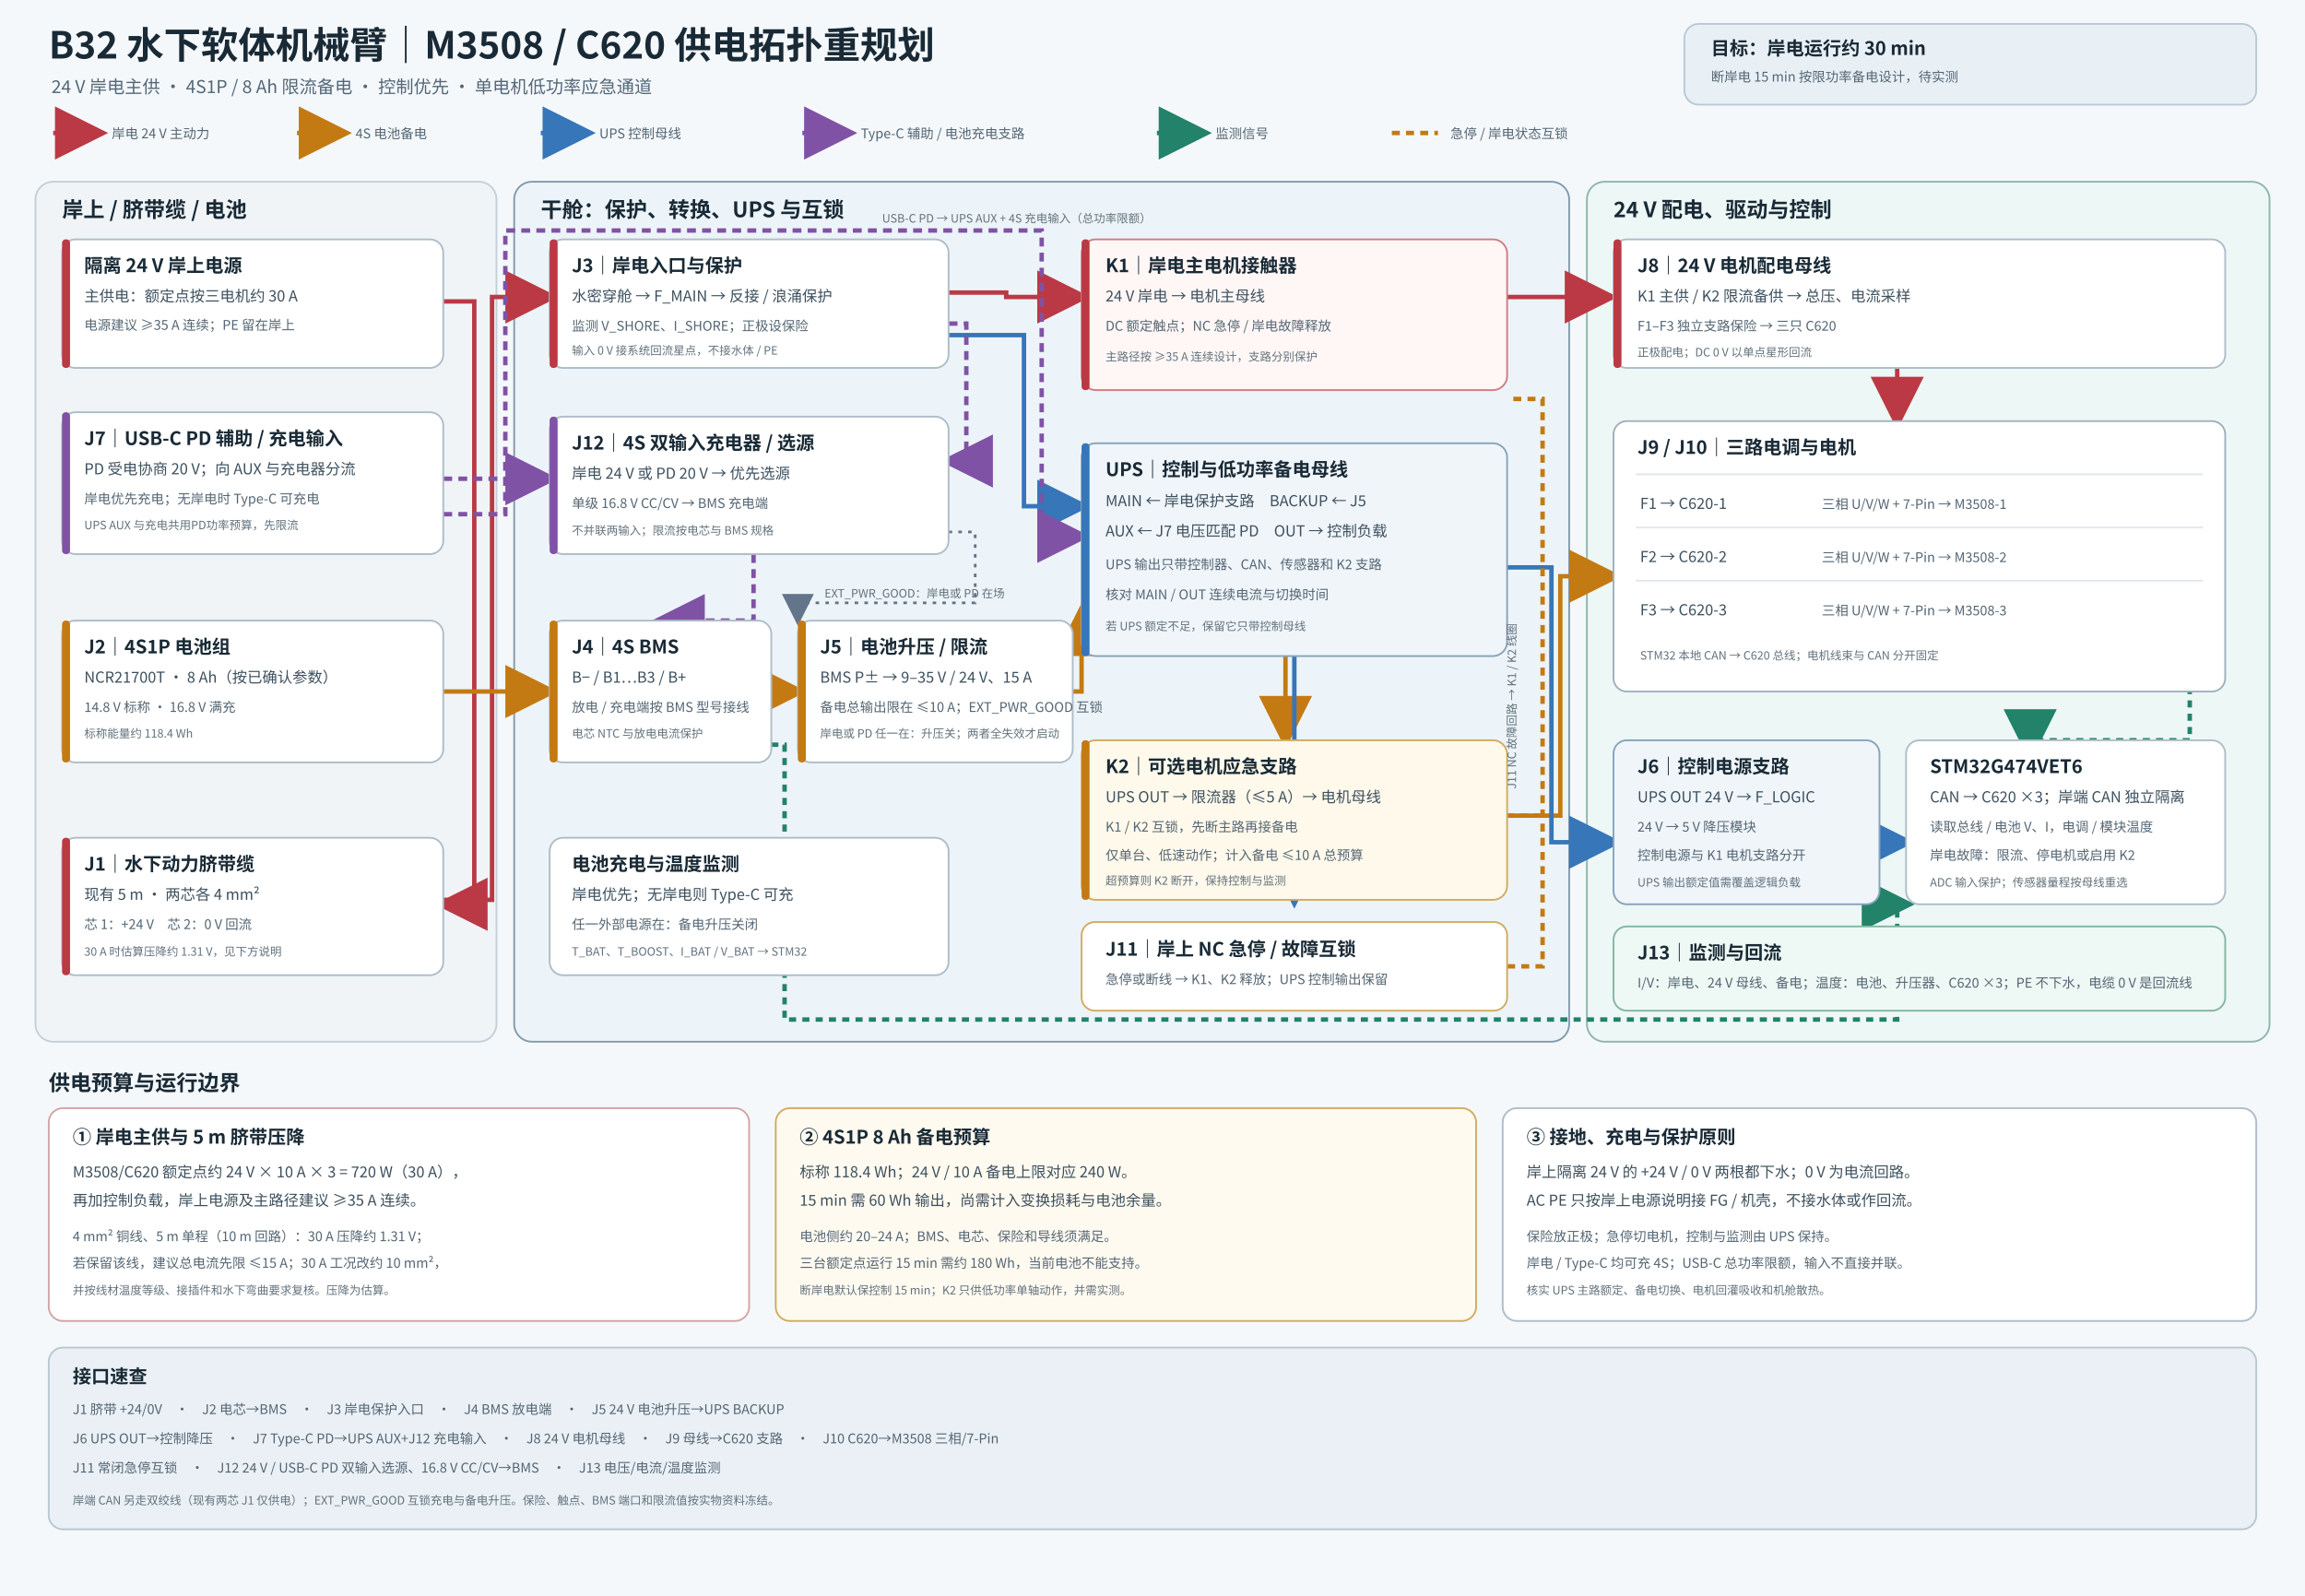
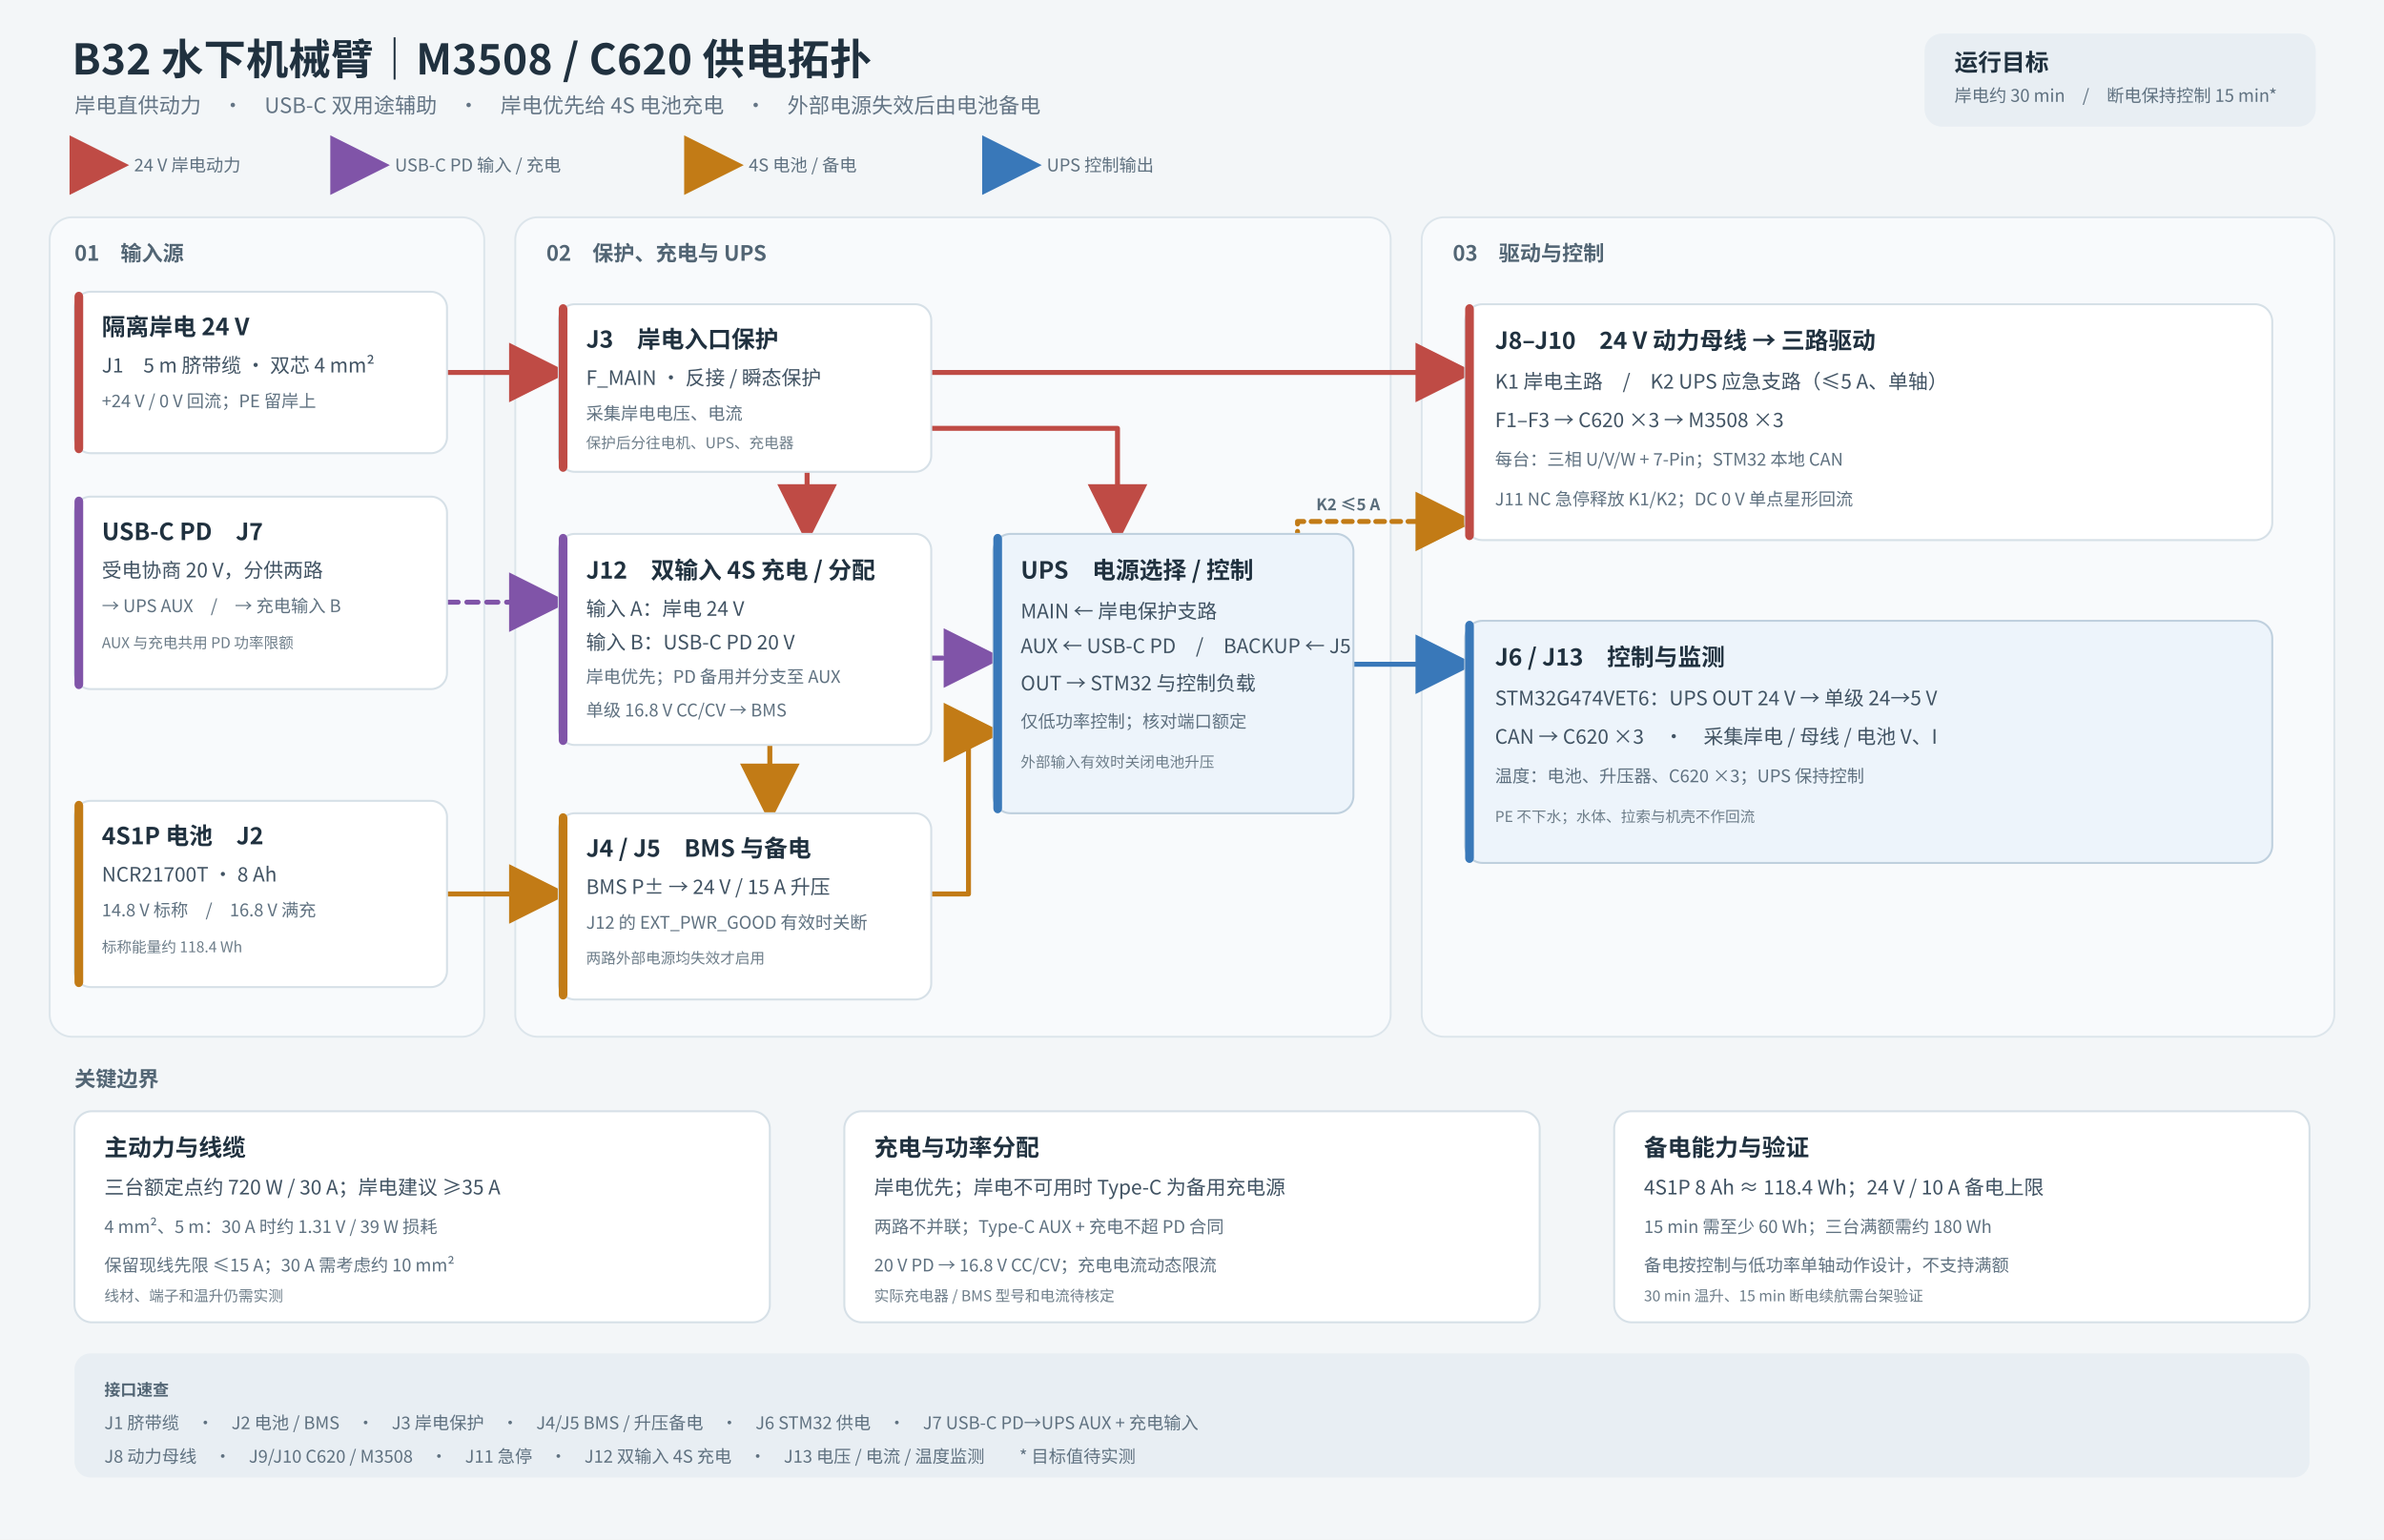
- <svg xmlns="http://www.w3.org/2000/svg" width="2600" height="1800" viewBox="0 0 2600 1800" role="img" aria-labelledby="title desc">
+ <svg xmlns="http://www.w3.org/2000/svg" width="1920" height="1240" viewBox="0 0 1920 1240" role="img" aria-labelledby="title desc">
  <defs>
-     <marker id="arr-red" markerWidth="12" markerHeight="12" refX="10" refY="6" orient="auto">
-       <path d="M0 0L12 6L0 12Z" fill="#bb3944" />
+     <marker id="arrow-red" markerWidth="12" markerHeight="12" refX="10" refY="6" orient="auto">
+       <path d="M0 0L12 6L0 12Z" fill="#bf4b45" />
    </marker>
-     <marker id="arr-amber" markerWidth="12" markerHeight="12" refX="10" refY="6" orient="auto">
-       <path d="M0 0L12 6L0 12Z" fill="#c47a12" />
+     <marker id="arrow-purple" markerWidth="12" markerHeight="12" refX="10" refY="6" orient="auto">
+       <path d="M0 0L12 6L0 12Z" fill="#8054a8" />
    </marker>
-     <marker id="arr-blue" markerWidth="12" markerHeight="12" refX="10" refY="6" orient="auto">
-       <path d="M0 0L12 6L0 12Z" fill="#3676b9" />
+     <marker id="arrow-amber" markerWidth="12" markerHeight="12" refX="10" refY="6" orient="auto">
+       <path d="M0 0L12 6L0 12Z" fill="#c27b16" />
    </marker>
-     <marker id="arr-purple" markerWidth="12" markerHeight="12" refX="10" refY="6" orient="auto">
-       <path d="M0 0L12 6L0 12Z" fill="#8052a5" />
+     <marker id="arrow-blue" markerWidth="12" markerHeight="12" refX="10" refY="6" orient="auto">
+       <path d="M0 0L12 6L0 12Z" fill="#3978b9" />
    </marker>
-     <marker id="arr-green" markerWidth="12" markerHeight="12" refX="10" refY="6" orient="auto">
-       <path d="M0 0L12 6L0 12Z" fill="#22826a" />
-     </marker>
-     <marker id="arr-gray" markerWidth="12" markerHeight="12" refX="10" refY="6" orient="auto">
-       <path d="M0 0L12 6L0 12Z" fill="#64748b" />
+     <marker id="arrow-teal" markerWidth="12" markerHeight="12" refX="10" refY="6" orient="auto">
+       <path d="M0 0L12 6L0 12Z" fill="#22836d" />
    </marker>
    <style>
-     text{font-family:"Microsoft YaHei","Noto Sans CJK SC",Arial,sans-serif;fill:#192a36}
-     .title{font-size:42px;font-weight:700}.sub{font-size:20px;fill:#536777}.zone{font-size:24px;font-weight:700}
-     .ct{font-size:21px;font-weight:700}.body{font-size:17px;fill:#3d505e}.small{font-size:15px;fill:#536573}.tiny{font-size:13px;fill:#61717c}
-     .panel{stroke-width:2}.card{fill:#fff;stroke:#aebdc8;stroke-width:2}.wire{fill:none;stroke-width:5}
-     .shore{stroke:#bb3944;marker-end:url(#arr-red)}.backup{stroke:#c47a12;marker-end:url(#arr-amber)}
-     .logic{stroke:#3676b9;marker-end:url(#arr-blue)}.aux{stroke:#8052a5;stroke-dasharray:10 7;marker-end:url(#arr-purple)}
-     .sensor{stroke:#22826a;stroke-dasharray:8 7;marker-end:url(#arr-green)}.safety{stroke:#c47a12;stroke-dasharray:9 7}
-     .enable{stroke:#64748b;stroke-width:3;stroke-dasharray:4 7;marker-end:url(#arr-gray)}
-     .j{font-size:13px;font-weight:700;fill:#263c4c;paint-order:stroke;stroke:#f7fafc;stroke-width:5px;stroke-linejoin:round}
-     .label{font-size:14px;font-weight:700;paint-order:stroke;stroke:#f7fafc;stroke-width:5px;stroke-linejoin:round}
+     text{font-family:"Microsoft YaHei","Noto Sans CJK SC",Arial,sans-serif;fill:#20313f}
+     .title{font-size:34px;font-weight:700;letter-spacing:.2px}
+     .subtitle{font-size:17px;fill:#647585}
+     .zone{font-size:17px;font-weight:700;fill:#526574}
+     .head{font-size:19px;font-weight:700}
+     .body{font-size:16px;fill:#415363}
+     .small{font-size:14px;fill:#5f7180}
+     .tiny{font-size:12px;fill:#6d7d89}
+     .card{fill:#fff;stroke:#d6e0e7;stroke-width:1.6}
+     .panel{fill:#f8fafc;stroke:#dce5eb;stroke-width:1.5}
+     .wire{fill:none;stroke-width:4;stroke-linecap:round;stroke-linejoin:round}
+     .shore{stroke:#bf4b45;marker-end:url(#arrow-red)}
+     .usb{stroke:#8054a8;stroke-dasharray:9 7;marker-end:url(#arrow-purple)}
+     .charge{stroke:#c27b16;marker-end:url(#arrow-amber)}
+     .backup{stroke:#c27b16;marker-end:url(#arrow-amber)}
+     .logic{stroke:#3978b9;marker-end:url(#arrow-blue)}
+     .sense{stroke:#22836d;stroke-dasharray:7 6;marker-end:url(#arrow-teal)}
+     .emergency{stroke:#c27b16;stroke-dasharray:7 6;marker-end:url(#arrow-amber)}
+     .accent-red{fill:#bf4b45}.accent-purple{fill:#8054a8}.accent-amber{fill:#c27b16}
+     .chip{font-size:13px;font-weight:700;fill:#516473}
+     .label{font-size:13px;font-weight:700;fill:#596c7a;paint-order:stroke;stroke:#f8fafc;stroke-width:5px;stroke-linejoin:round}
  </style>
  </defs>
-   <rect width="2600" height="1800" fill="#f5f8fb" />
-   <text x="55" y="66" class="title">B32 水下软体机械臂｜M3508 / C620 供电拓扑重规划</text>
-   <text x="58" y="105" class="sub">24 V 岸电主供 · 4S1P / 8 Ah 限流备电 · 控制优先 · 单电机低功率应急通道</text>
-   <rect x="1900" y="27" width="645" height="91" rx="16" fill="#e9f0f5" stroke="#b9c9d4" stroke-width="2" />
-   <text x="1930" y="62" class="ct">目标：岸电运行约 30 min</text>
-   <text x="1930" y="92" class="small">断岸电 15 min 按限功率备电设计，待实测</text>
-   <line x1="60" y1="150" x2="112" y2="150" class="wire shore" />
-   <text x="126" y="156" class="small">岸电 24 V 主动力</text>
-   <line x1="335" y1="150" x2="387" y2="150" class="wire backup" />
-   <text x="401" y="156" class="small">4S 电池备电</text>
-   <line x1="610" y1="150" x2="662" y2="150" class="wire logic" />
-   <text x="676" y="156" class="small">UPS 控制母线</text>
-   <line x1="905" y1="150" x2="957" y2="150" class="wire aux" />
-   <text x="971" y="156" class="small">Type‑C 辅助 / 电池充电支路</text>
-   <line x1="1305" y1="150" x2="1357" y2="150" class="wire sensor" />
-   <text x="1371" y="156" class="small">监测信号</text>
-   <line x1="1570" y1="150" x2="1622" y2="150" class="wire safety" />
-   <text x="1636" y="156" class="small">急停 / 岸电状态互锁</text>
-   <rect x="40" y="205" width="520" height="970" rx="20" fill="#f0f4f7" stroke="#c4d0d9" class="panel" />
-   <rect x="580" y="205" width="1190" height="970" rx="20" fill="#edf4f9" stroke="#829aac" class="panel" />
-   <rect x="1790" y="205" width="770" height="970" rx="20" fill="#edf7f6" stroke="#8fb5ad" class="panel" />
-   <text x="70" y="245" class="zone">岸上 / 脐带缆 / 电池</text>
-   <text x="610" y="245" class="zone">干舱：保护、转换、UPS 与互锁</text>
-   <text x="1820" y="245" class="zone">24 V 配电、驱动与控制</text>
-   <path d="M500 340H535V1020H500" class="wire shore" />
-   <path d="M500 1015H555V335H620" class="wire shore" />
-   <path d="M1070 330H1135V335H1220" class="wire shore" />
-   <path d="M1070 378H1155V571H1220" class="wire logic" />
-   <path d="M1070 600H1100V680H900V700" class="wire enable" />
-   <text x="930" y="674" class="tiny">EXT_PWR_GOOD：岸电或 PD 在场</text>
-   <path d="M1700 335H1815" class="wire shore" />
-   <path d="M2140 415V475" class="wire shore" />
-   <path d="M500 780H620" class="wire backup" />
-   <path d="M870 780H900" class="wire backup" />
-   <path d="M1210 780H1220V690" class="wire backup" />
-   <path d="M1450 740V835" class="wire backup" />
-   <path d="M1700 920H1760V650H1820" class="wire backup" />
-   <path d="M500 580H570V260H1175V605H1220" class="wire aux" />
-   <path d="M500 540H620" class="wire aux" />
-   <text x="995" y="251" class="tiny">USB‑C PD → UPS AUX + 4S 充电输入（总功率限额）</text>
-   <path d="M1700 640H1750V950H1820" class="wire logic" />
-   <path d="M2120 950H2150" class="wire logic" />
-   <path d="M1460 740V1015" class="wire logic" />
-   <path d="M1700 1090H1740V450H1700" class="wire safety" />
-   <path d="M1740 920H1700" class="wire safety" />
-   <path d="M2470 760V835H2290V850" class="wire sensor" />
-   <path d="M870 840H885V1150H2140V1020H2150" class="wire sensor" />
-   <path d="M1070 365H1090V520H1070" class="wire aux" />
-   <path d="M850 625V700H745" class="wire aux" />
-   <rect x="70" y="270" width="430" height="145" rx="15" class="card" />
-   <rect x="70" y="270" width="9" height="145" rx="4" fill="#bb3944" />
-   <text x="95" y="307" class="ct">隔离 24 V 岸上电源</text>
-   <text x="95" y="340" class="body">主供电：额定点按三电机约 30 A</text>
-   <text x="95" y="372" class="small">电源建议 ≥35 A 连续；PE 留在岸上</text>
-   <rect x="70" y="945" width="430" height="155" rx="15" class="card" />
-   <rect x="70" y="945" width="9" height="155" rx="4" fill="#bb3944" />
-   <text x="95" y="982" class="ct">J1｜水下动力脐带缆</text>
-   <text x="95" y="1015" class="body">现有 5 m · 两芯各 4 mm²</text>
-   <text x="95" y="1048" class="small">芯 1：+24 V　芯 2：0 V 回流</text>
-   <text x="95" y="1078" class="tiny">30 A 时估算压降约 1.31 V，见下方说明</text>
-   <rect x="70" y="700" width="430" height="160" rx="15" class="card" />
-   <rect x="70" y="700" width="9" height="160" rx="4" fill="#c47a12" />
-   <text x="95" y="737" class="ct">J2｜4S1P 电池组</text>
-   <text x="95" y="770" class="body">NCR21700T · 8 Ah（按已确认参数）</text>
-   <text x="95" y="803" class="small">14.8 V 标称 · 16.8 V 满充</text>
-   <text x="95" y="832" class="tiny">标称能量约 118.4 Wh</text>
-   <rect x="70" y="465" width="430" height="160" rx="15" class="card" />
-   <rect x="70" y="465" width="9" height="160" rx="4" fill="#8052a5" />
-   <text x="95" y="502" class="ct">J7｜USB‑C PD 辅助 / 充电输入</text>
-   <text x="95" y="535" class="body">PD 受电协商 20 V；向 AUX 与充电器分流</text>
-   <text x="95" y="568" class="small">岸电优先充电；无岸电时 Type‑C 可充电</text>
-   <text x="95" y="597" class="tiny">UPS AUX 与充电共用PD功率预算，先限流</text>
-   <rect x="620" y="270" width="450" height="145" rx="15" class="card" />
-   <rect x="620" y="270" width="9" height="145" rx="4" fill="#bb3944" />
-   <text x="645" y="307" class="ct">J3｜岸电入口与保护</text>
-   <text x="645" y="340" class="body">水密穿舱 → F_MAIN → 反接 / 浪涌保护</text>
-   <text x="645" y="373" class="small">监测 V_SHORE、I_SHORE；正极设保险</text>
-   <text x="645" y="400" class="tiny">输入 0 V 接系统回流星点，不接水体 / PE</text>
-   <rect x="620" y="470" width="450" height="155" rx="15" class="card" />
-   <rect x="620" y="470" width="9" height="155" rx="4" fill="#8052a5" />
-   <text x="645" y="507" class="ct">J12｜4S 双输入充电器 / 选源</text>
-   <text x="645" y="540" class="body">岸电 24 V 或 PD 20 V → 优先选源</text>
-   <text x="645" y="573" class="small">单级 16.8 V CC/CV → BMS 充电端</text>
-   <text x="645" y="603" class="tiny">不并联两输入；限流按电芯与 BMS 规格</text>
-   <rect x="620" y="700" width="250" height="160" rx="15" class="card" />
-   <rect x="620" y="700" width="9" height="160" rx="4" fill="#c47a12" />
-   <text x="645" y="737" class="ct">J4｜4S BMS</text>
-   <text x="645" y="770" class="body">B− / B1…B3 / B+</text>
-   <text x="645" y="803" class="small">放电 / 充电端按 BMS 型号接线</text>
-   <text x="645" y="832" class="tiny">电芯 NTC 与放电电流保护</text>
-   <rect x="900" y="700" width="310" height="160" rx="15" class="card" />
-   <rect x="900" y="700" width="9" height="160" rx="4" fill="#c47a12" />
-   <text x="925" y="737" class="ct">J5｜电池升压 / 限流</text>
-   <text x="925" y="770" class="body">BMS P± → 9–35 V / 24 V、15 A</text>
-   <text x="925" y="803" class="small">备电总输出限在 ≤10 A；EXT_PWR_GOOD 互锁</text>
-   <text x="925" y="832" class="tiny">岸电或 PD 任一在：升压关；两者全失效才启动</text>
-   <rect x="620" y="945" width="450" height="155" rx="15" class="card" />
-   <text x="645" y="982" class="ct">电池充电与温度监测</text>
-   <text x="645" y="1015" class="body">岸电优先；无岸电则 Type‑C 可充</text>
-   <text x="645" y="1048" class="small">任一外部电源在：备电升压关闭</text>
-   <text x="645" y="1078" class="tiny">T_BAT、T_BOOST、I_BAT / V_BAT → STM32</text>
-   <rect x="1220" y="270" width="480" height="170" rx="16" fill="#fff7f6" stroke="#cf7d83" stroke-width="2" />
-   <rect x="1220" y="270" width="9" height="170" rx="4" fill="#bb3944" />
-   <text x="1247" y="307" class="ct">K1｜岸电主电机接触器</text>
-   <text x="1247" y="340" class="body">24 V 岸电 → 电机主母线</text>
-   <text x="1247" y="373" class="small">DC 额定触点；NC 急停 / 岸电故障释放</text>
-   <text x="1247" y="407" class="tiny">主路径按 ≥35 A 连续设计，支路分别保护</text>
-   <rect x="1220" y="500" width="480" height="240" rx="16" fill="#f0f5fa" stroke="#86a4ba" stroke-width="2" />
-   <rect x="1220" y="500" width="9" height="240" rx="4" fill="#3676b9" />
-   <text x="1247" y="537" class="ct">UPS｜控制与低功率备电母线</text>
-   <text x="1247" y="571" class="body">MAIN ← 岸电保护支路　BACKUP ← J5</text>
-   <text x="1247" y="605" class="body">AUX ← J7 电压匹配 PD　OUT → 控制负载</text>
-   <text x="1247" y="642" class="small">UPS 输出只带控制器、CAN、传感器和 K2 支路</text>
-   <text x="1247" y="676" class="small">核对 MAIN / OUT 连续电流与切换时间</text>
-   <text x="1247" y="711" class="tiny">若 UPS 额定不足，保留它只带控制母线</text>
-   <rect x="1220" y="835" width="480" height="180" rx="16" fill="#fff9eb" stroke="#d2ab5d" stroke-width="2" />
-   <rect x="1220" y="835" width="9" height="180" rx="4" fill="#c47a12" />
-   <text x="1247" y="872" class="ct">K2｜可选电机应急支路</text>
-   <text x="1247" y="905" class="body">UPS OUT → 限流器（≤5 A）→ 电机母线</text>
-   <text x="1247" y="938" class="small">K1 / K2 互锁，先断主路再接备电</text>
-   <text x="1247" y="970" class="small">仅单台、低速动作；计入备电 ≤10 A 总预算</text>
-   <text x="1247" y="998" class="tiny">超预算则 K2 断开，保持控制与监测</text>
-   <rect x="1220" y="1040" width="480" height="100" rx="15" fill="#fff" stroke="#d2ab5d" stroke-width="2" />
-   <text x="1247" y="1078" class="ct">J11｜岸上 NC 急停 / 故障互锁</text>
-   <text x="1247" y="1110" class="small">急停或断线 → K1、K2 释放；UPS 控制输出保留</text>
-   <rect x="1820" y="270" width="690" height="145" rx="15" class="card" />
-   <rect x="1820" y="270" width="9" height="145" rx="4" fill="#bb3944" />
-   <text x="1847" y="307" class="ct">J8｜24 V 电机配电母线</text>
-   <text x="1847" y="340" class="body">K1 主供 / K2 限流备供 → 总压、电流采样</text>
-   <text x="1847" y="373" class="small">F1–F3 独立支路保险 → 三只 C620</text>
-   <text x="1847" y="402" class="tiny">正极配电；DC 0 V 以单点星形回流</text>
-   <rect x="1820" y="475" width="690" height="305" rx="15" fill="#fff" stroke="#9fb0bd" stroke-width="2" />
-   <text x="1847" y="512" class="ct">J9 / J10｜三路电调与电机</text>
-   <line x1="1845" y1="535" x2="2485" y2="535" stroke="#e1e7ec" stroke-width="2" />
-   <text x="1850" y="574" class="body">F1 → C620‑1</text>
-   <text x="2055" y="574" class="small">三相 U/V/W + 7‑Pin → M3508‑1</text>
-   <line x1="1845" y1="595" x2="2485" y2="595" stroke="#e1e7ec" stroke-width="2" />
-   <text x="1850" y="634" class="body">F2 → C620‑2</text>
-   <text x="2055" y="634" class="small">三相 U/V/W + 7‑Pin → M3508‑2</text>
-   <line x1="1845" y1="655" x2="2485" y2="655" stroke="#e1e7ec" stroke-width="2" />
-   <text x="1850" y="694" class="body">F3 → C620‑3</text>
-   <text x="2055" y="694" class="small">三相 U/V/W + 7‑Pin → M3508‑3</text>
-   <text x="1850" y="744" class="tiny">STM32 本地 CAN → C620 总线；电机线束与 CAN 分开固定</text>
-   <rect x="1820" y="835" width="300" height="185" rx="15" fill="#f0f5fa" stroke="#86a4ba" stroke-width="2" />
-   <text x="1847" y="872" class="ct">J6｜控制电源支路</text>
-   <text x="1847" y="905" class="body">UPS OUT 24 V → F_LOGIC</text>
-   <text x="1847" y="938" class="small">24 V → 5 V 降压模块</text>
-   <text x="1847" y="970" class="small">控制电源与 K1 电机支路分开</text>
-   <text x="1847" y="1000" class="tiny">UPS 输出额定值需覆盖逻辑负载</text>
-   <rect x="2150" y="835" width="360" height="185" rx="15" class="card" />
-   <text x="2177" y="872" class="ct">STM32G474VET6</text>
-   <text x="2177" y="905" class="body">CAN → C620 ×3；岸端 CAN 独立隔离</text>
-   <text x="2177" y="938" class="small">读取总线 / 电池 V、I，电调 / 模块温度</text>
-   <text x="2177" y="970" class="small">岸电故障：限流、停电机或启用 K2</text>
-   <text x="2177" y="1000" class="tiny">ADC 输入保护；传感器量程按母线重选</text>
-   <rect x="1820" y="1045" width="690" height="95" rx="15" fill="#eef8f4" stroke="#83b6a0" stroke-width="2" />
-   <text x="1847" y="1082" class="ct">J13｜监测与回流</text>
-   <text x="1847" y="1114" class="small">I/V：岸电、24 V 母线、备电；温度：电池、升压器、C620 ×3；PE 不下水，电缆 0 V 是回流线</text>
-   <text x="1710" y="890" class="tiny" transform="rotate(-90 1710 890)">J11 NC 故障回路 → K1 / K2 线圈</text>
-   <text x="55" y="1230" class="zone">供电预算与运行边界</text>
-   <rect x="55" y="1250" width="790" height="240" rx="16" fill="#fff" stroke="#d3a3a7" stroke-width="2" />
-   <text x="82" y="1290" class="ct">① 岸电主供与 5 m 脐带压降</text>
-   <text x="82" y="1328" class="body">M3508/C620 额定点约 24 V × 10 A × 3 = 720 W（30 A），</text>
-   <text x="82" y="1360" class="body">再加控制负载，岸上电源及主路径建议 ≥35 A 连续。</text>
-   <text x="82" y="1400" class="small">4 mm² 铜线、5 m 单程（10 m 回路）：30 A 压降约 1.31 V；</text>
-   <text x="82" y="1430" class="small">若保留该线，建议总电流先限 ≤15 A；30 A 工况改约 10 mm²，</text>
-   <text x="82" y="1460" class="tiny">并按线材温度等级、接插件和水下弯曲要求复核。压降为估算。</text>
-   <rect x="875" y="1250" width="790" height="240" rx="16" fill="#fffaf0" stroke="#d2ab5d" stroke-width="2" />
-   <text x="902" y="1290" class="ct">② 4S1P 8 Ah 备电预算</text>
-   <text x="902" y="1328" class="body">标称 118.4 Wh；24 V / 10 A 备电上限对应 240 W。</text>
-   <text x="902" y="1360" class="body">15 min 需 60 Wh 输出，尚需计入变换损耗与电池余量。</text>
-   <text x="902" y="1400" class="small">电池侧约 20–24 A；BMS、电芯、保险和导线须满足。</text>
-   <text x="902" y="1430" class="small">三台额定点运行 15 min 需约 180 Wh，当前电池不能支持。</text>
-   <text x="902" y="1460" class="tiny">断岸电默认保控制 15 min；K2 只供低功率单轴动作，并需实测。</text>
-   <rect x="1695" y="1250" width="850" height="240" rx="16" fill="#fff" stroke="#aebdc8" stroke-width="2" />
-   <text x="1722" y="1290" class="ct">③ 接地、充电与保护原则</text>
-   <text x="1722" y="1328" class="body">岸上隔离 24 V 的 +24 V / 0 V 两根都下水；0 V 为电流回路。</text>
-   <text x="1722" y="1360" class="body">AC PE 只按岸上电源说明接 FG / 机壳，不接水体或作回流。</text>
-   <text x="1722" y="1400" class="small">保险放正极；急停切电机，控制与监测由 UPS 保持。</text>
-   <text x="1722" y="1430" class="small">岸电 / Type‑C 均可充 4S；USB‑C 总功率限额，输入不直接并联。</text>
-   <text x="1722" y="1460" class="tiny">核实 UPS 主路额定、备电切换、电机回灌吸收和机舱散热。</text>
-   <rect x="55" y="1520" width="2490" height="205" rx="16" fill="#eaf0f5" stroke="#b8c7d1" stroke-width="2" />
-   <text x="82" y="1560" class="ct">接口速查</text>
-   <text x="82" y="1595" class="small">J1 脐带 +24/0V　·　J2 电芯→BMS　·　J3 岸电保护入口　·　J4 BMS 放电端　·　J5 24 V 电池升压→UPS BACKUP</text>
-   <text x="82" y="1628" class="small">J6 UPS OUT→控制降压　·　J7 Type‑C PD→UPS AUX+J12 充电输入　·　J8 24 V 电机母线　·　J9 母线→C620 支路　·　J10 C620→M3508 三相/7‑Pin</text>
-   <text x="82" y="1661" class="small">J11 常闭急停互锁　·　J12 24 V / USB‑C PD 双输入选源、16.8 V CC/CV→BMS　·　J13 电压/电流/温度监测</text>
-   <text x="82" y="1697" class="tiny">岸端 CAN 另走双绞线（现有两芯 J1 仅供电）；EXT_PWR_GOOD 互锁充电与备电升压。保险、触点、BMS 端口和限流值按实物资料冻结。</text>
+   <rect width="1920" height="1240" fill="#f3f6f8" />
+   <text x="58" y="60" class="title">B32 水下机械臂｜M3508 / C620 供电拓扑</text>
+   <text x="60" y="91" class="subtitle">岸电直供动力　·　USB‑C 双用途辅助　·　岸电优先给 4S 电池充电　·　外部电源失效后由电池备电</text>
+   <rect x="1550" y="27" width="315" height="75" rx="14" fill="#e8eef3" />
+   <text x="1574" y="57" class="head">运行目标</text>
+   <text x="1574" y="82" class="small">岸电约 30 min　/　断电保持控制 15 min*</text>
+   <line x1="60" y1="133" x2="96" y2="133" class="wire shore" />
+   <text x="108" y="138" class="small">24 V 岸电动力</text>
+   <line x1="270" y1="133" x2="306" y2="133" class="wire usb" />
+   <text x="318" y="138" class="small">USB‑C PD 输入 / 充电</text>
+   <line x1="555" y1="133" x2="591" y2="133" class="wire backup" />
+   <text x="603" y="138" class="small">4S 电池 / 备电</text>
+   <line x1="795" y1="133" x2="831" y2="133" class="wire logic" />
+   <text x="843" y="138" class="small">UPS 控制输出</text>
+   <rect x="40" y="175" width="350" height="660" rx="18" class="panel" />
+   <rect x="415" y="175" width="705" height="660" rx="18" class="panel" />
+   <rect x="1145" y="175" width="735" height="660" rx="18" class="panel" />
+   <text x="60" y="210" class="zone">01　输入源</text>
+   <text x="440" y="210" class="zone">02　保护、充电与 UPS</text>
+   <text x="1170" y="210" class="zone">03　驱动与控制</text>
+   <path d="M360 300H450" class="wire shore" />
+   <path d="M750 300H1180" class="wire shore" />
+   <path d="M650 380V430" class="wire shore" />
+   <path d="M750 345H900V430" class="wire shore" />
+   <path d="M360 485H450" class="wire usb" />
+   <path d="M750 530H800" class="wire usb" />
+   <path d="M620 600V655" class="wire charge" />
+   <path d="M360 720H450" class="wire backup" />
+   <path d="M750 720H780V590H800" class="wire backup" />
+   <path d="M1090 535H1180" class="wire logic" />
+   <path d="M1045 435V420H1180" class="wire emergency" />
+   <text x="1060" y="411" class="label">K2 ≤5 A</text>
+   <rect x="60" y="235" width="300" height="130" rx="13" class="card" />
+   <rect x="60" y="235" width="7" height="130" rx="4" class="accent-red" />
+   <text x="82" y="270" class="head">隔离岸电 24 V</text>
+   <text x="82" y="300" class="body">J1　5 m 脐带缆 · 双芯 4 mm²</text>
+   <text x="82" y="328" class="small">+24 V / 0 V 回流；PE 留岸上</text>
+   <rect x="60" y="400" width="300" height="155" rx="13" class="card" />
+   <rect x="60" y="400" width="7" height="155" rx="4" class="accent-purple" />
+   <text x="82" y="435" class="head">USB‑C PD　J7</text>
+   <text x="82" y="465" class="body">受电协商 20 V，分供两路</text>
+   <text x="82" y="493" class="small">→ UPS AUX　/　→ 充电输入 B</text>
+   <text x="82" y="522" class="tiny">AUX 与充电共用 PD 功率限额</text>
+   <rect x="60" y="645" width="300" height="150" rx="13" class="card" />
+   <rect x="60" y="645" width="7" height="150" rx="4" class="accent-amber" />
+   <text x="82" y="680" class="head">4S1P 电池　J2</text>
+   <text x="82" y="710" class="body">NCR21700T · 8 Ah</text>
+   <text x="82" y="738" class="small">14.8 V 标称　/　16.8 V 满充</text>
+   <text x="82" y="767" class="tiny">标称能量约 118.4 Wh</text>
+   <rect x="450" y="245" width="300" height="135" rx="13" class="card" />
+   <rect x="450" y="245" width="7" height="135" rx="4" class="accent-red" />
+   <text x="472" y="280" class="head">J3　岸电入口保护</text>
+   <text x="472" y="310" class="body">F_MAIN · 反接 / 瞬态保护</text>
+   <text x="472" y="338" class="small">采集岸电电压、电流</text>
+   <text x="472" y="361" class="tiny">保护后分往电机、UPS、充电器</text>
+   <rect x="450" y="430" width="300" height="170" rx="13" class="card" />
+   <rect x="450" y="430" width="7" height="170" rx="4" class="accent-purple" />
+   <text x="472" y="466" class="head">J12　双输入 4S 充电 / 分配</text>
+   <text x="472" y="496" class="body">输入 A：岸电 24 V</text>
+   <text x="472" y="523" class="body">输入 B：USB‑C PD 20 V</text>
+   <text x="472" y="550" class="small">岸电优先；PD 备用并分支至 AUX</text>
+   <text x="472" y="577" class="small">单级 16.8 V CC/CV → BMS</text>
+   <rect x="450" y="655" width="300" height="150" rx="13" class="card" />
+   <rect x="450" y="655" width="7" height="150" rx="4" class="accent-amber" />
+   <text x="472" y="690" class="head">J4 / J5　BMS 与备电</text>
+   <text x="472" y="720" class="body">BMS P± → 24 V / 15 A 升压</text>
+   <text x="472" y="748" class="small">J12 的 EXT_PWR_GOOD 有效时关断</text>
+   <text x="472" y="776" class="tiny">两路外部电源均失效才启用</text>
+   <rect x="800" y="430" width="290" height="225" rx="14" fill="#edf4fb" stroke="#bfd0de" stroke-width="1.6" />
+   <rect x="800" y="430" width="7" height="225" rx="4" fill="#3978b9" />
+   <text x="822" y="466" class="head">UPS　电源选择 / 控制</text>
+   <text x="822" y="498" class="body">MAIN ← 岸电保护支路</text>
+   <text x="822" y="526" class="body">AUX ← USB‑C PD　/　BACKUP ← J5</text>
+   <text x="822" y="556" class="body">OUT → STM32 与控制负载</text>
+   <text x="822" y="586" class="small">仅低功率控制；核对端口额定</text>
+   <text x="822" y="618" class="tiny">外部输入有效时关闭电池升压</text>
+   <rect x="1180" y="245" width="650" height="190" rx="14" class="card" />
+   <rect x="1180" y="245" width="7" height="190" rx="4" class="accent-red" />
+   <text x="1204" y="281" class="head">J8–J10　24 V 动力母线 → 三路驱动</text>
+   <text x="1204" y="313" class="body">K1 岸电主路　/　K2 UPS 应急支路（≤5 A、单轴）</text>
+   <text x="1204" y="344" class="body">F1–F3 → C620 ×3 → M3508 ×3</text>
+   <text x="1204" y="375" class="small">每台：三相 U/V/W + 7‑Pin；STM32 本地 CAN</text>
+   <text x="1204" y="407" class="small">J11 NC 急停释放 K1/K2；DC 0 V 单点星形回流</text>
+   <rect x="1180" y="500" width="650" height="195" rx="14" fill="#edf4fb" stroke="#bfd0de" stroke-width="1.6" />
+   <rect x="1180" y="500" width="7" height="195" rx="4" fill="#3978b9" />
+   <text x="1204" y="536" class="head">J6 / J13　控制与监测</text>
+   <text x="1204" y="568" class="body">STM32G474VET6：UPS OUT 24 V → 单级 24→5 V</text>
+   <text x="1204" y="599" class="body">CAN → C620 ×3　·　采集岸电 / 母线 / 电池 V、I</text>
+   <text x="1204" y="630" class="small">温度：电池、升压器、C620 ×3；UPS 保持控制</text>
+   <text x="1204" y="662" class="tiny">PE 不下水；水体、拉索与机壳不作回流</text>
+   <text x="60" y="875" class="zone">关键边界</text>
+   <rect x="60" y="895" width="560" height="170" rx="14" class="card" />
+   <text x="84" y="931" class="head">主动力与线缆</text>
+   <text x="84" y="962" class="body">三台额定点约 720 W / 30 A；岸电建议 ≥35 A</text>
+   <text x="84" y="993" class="small">4 mm²、5 m：30 A 时约 1.31 V / 39 W 损耗</text>
+   <text x="84" y="1024" class="small">保留现线先限 ≤15 A；30 A 需考虑约 10 mm²</text>
+   <text x="84" y="1048" class="tiny">线材、端子和温升仍需实测</text>
+   <rect x="680" y="895" width="560" height="170" rx="14" class="card" />
+   <text x="704" y="931" class="head">充电与功率分配</text>
+   <text x="704" y="962" class="body">岸电优先；岸电不可用时 Type‑C 为备用充电源</text>
+   <text x="704" y="993" class="small">两路不并联；Type‑C AUX + 充电不超 PD 合同</text>
+   <text x="704" y="1024" class="small">20 V PD → 16.8 V CC/CV；充电电流动态限流</text>
+   <text x="704" y="1048" class="tiny">实际充电器 / BMS 型号和电流待核定</text>
+   <rect x="1300" y="895" width="560" height="170" rx="14" class="card" />
+   <text x="1324" y="931" class="head">备电能力与验证</text>
+   <text x="1324" y="962" class="body">4S1P 8 Ah ≈ 118.4 Wh；24 V / 10 A 备电上限</text>
+   <text x="1324" y="993" class="small">15 min 需至少 60 Wh；三台满额需约 180 Wh</text>
+   <text x="1324" y="1024" class="small">备电按控制与低功率单轴动作设计，不支持满额</text>
+   <text x="1324" y="1048" class="tiny">30 min 温升、15 min 断电续航需台架验证</text>
+   <rect x="60" y="1090" width="1800" height="100" rx="13" fill="#e8eef3" />
+   <text x="84" y="1124" class="chip">接口速查</text>
+   <text x="84" y="1151" class="small">J1 脐带缆　·　J2 电池 / BMS　·　J3 岸电保护　·　J4/J5 BMS / 升压备电　·　J6 STM32 供电　·　J7 USB‑C PD→UPS AUX + 充电输入</text>
+   <text x="84" y="1178" class="small">J8 动力母线　·　J9/J10 C620 / M3508　·　J11 急停　·　J12 双输入 4S 充电　·　J13 电压 / 电流 / 温度监测　　* 目标值待实测</text>
</svg>
